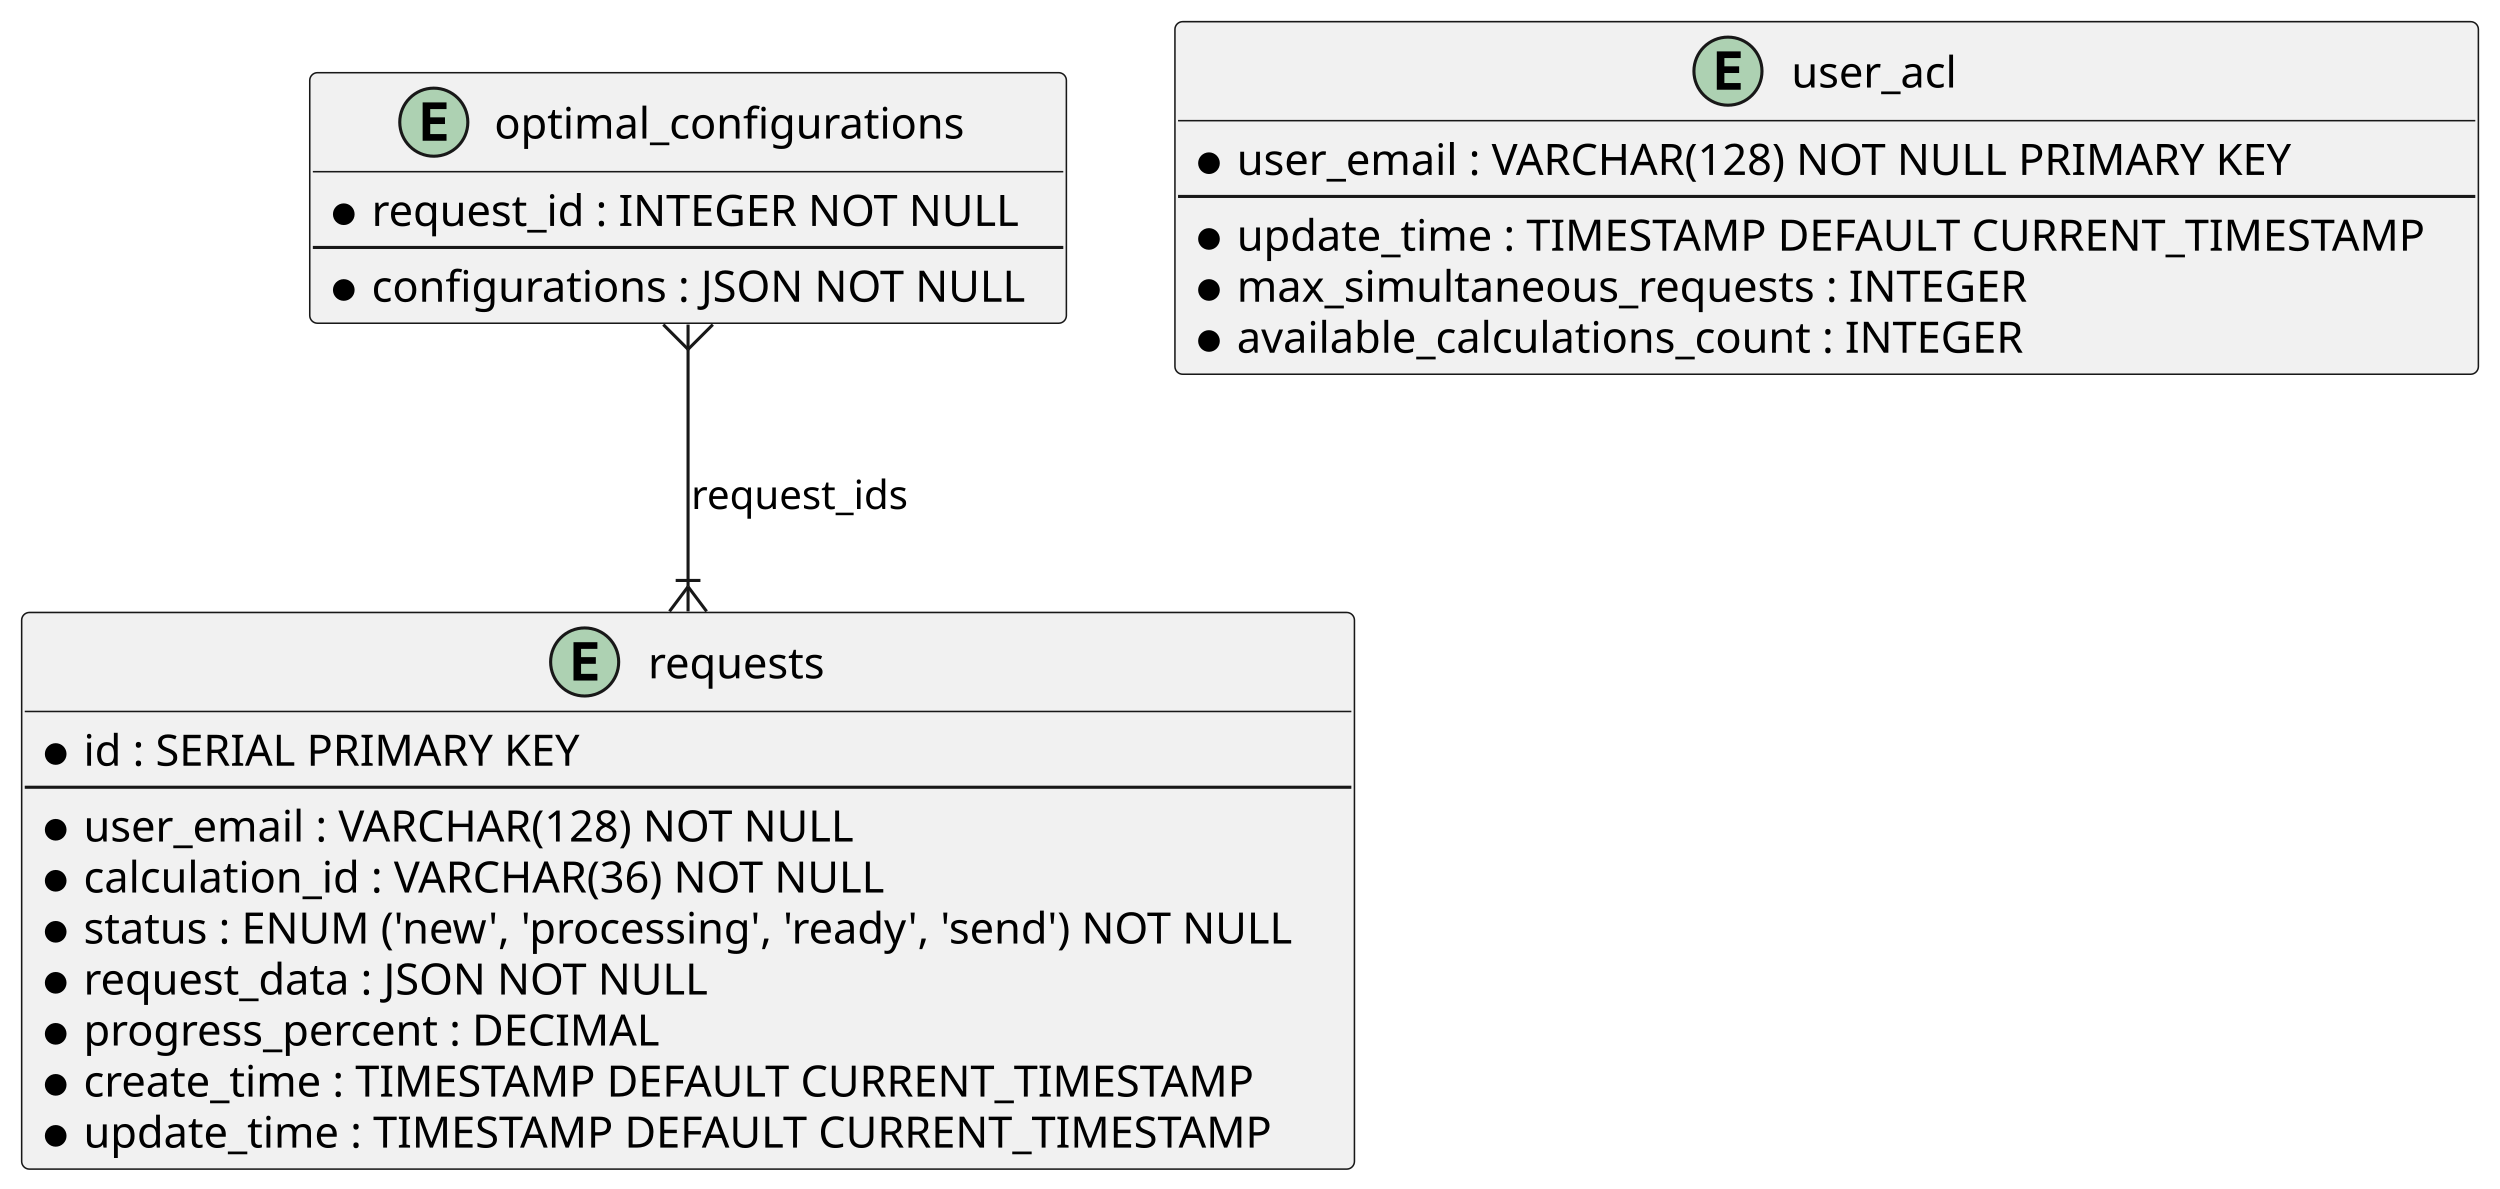
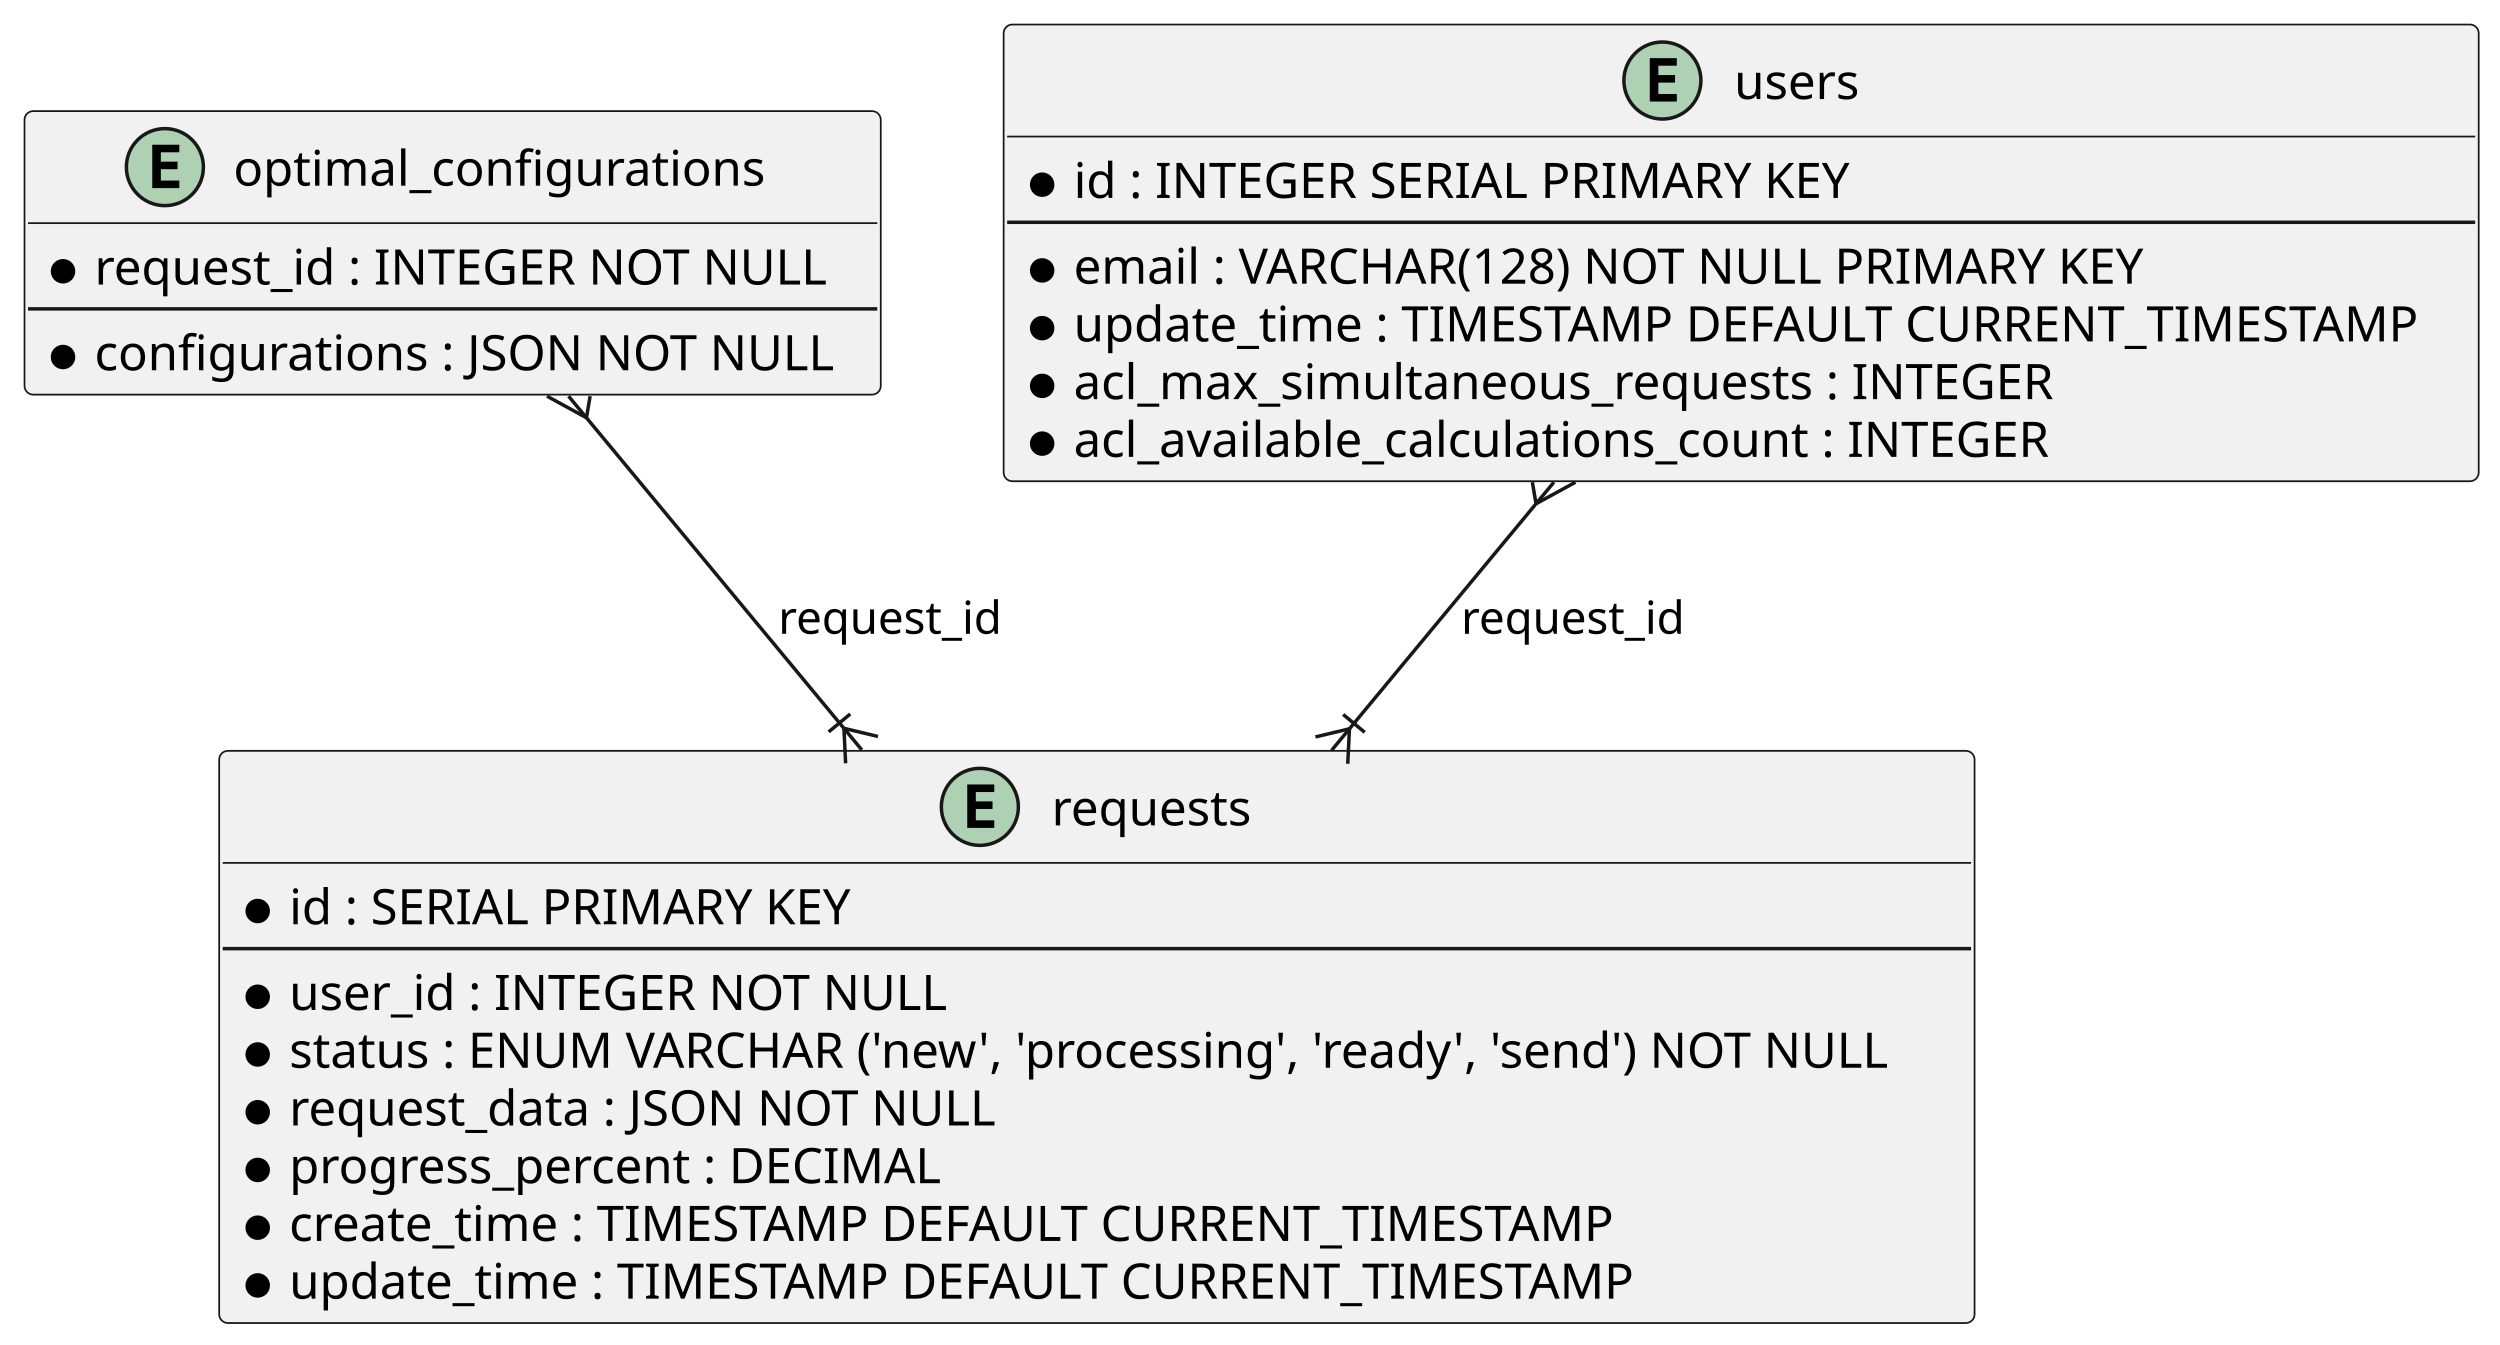
- <svg xmlns="http://www.w3.org/2000/svg" contentStyleType="text/css" height="384px" preserveAspectRatio="none" style="width:808px;height:384px;background:#FFFFFF;" version="1.1" viewBox="0 0 808 384" width="808px" zoomAndPan="magnify">
+ <svg xmlns="http://www.w3.org/2000/svg" contentStyleType="text/css" height="384px" preserveAspectRatio="none" style="width:714px;height:384px;background:#FFFFFF;" version="1.1" viewBox="0 0 714 384" width="714px" zoomAndPan="magnify">
  <defs />
  <g>
    <g id="elem_requests">
-       <rect codeLine="2" fill="#F1F1F1" height="179.906" id="requests" rx="2.5" ry="2.5" style="stroke:#181818;stroke-width:0.5;" width="430.756" x="7" y="197.95" />
-       <ellipse cx="188.959" cy="213.95" fill="#ADD1B2" rx="11" ry="11" style="stroke:#181818;stroke-width:1.0;" />
-       <path d="M193.073,219.95 L185.353,219.95 L185.353,207.557 L193.073,207.557 L193.073,209.715 L187.802,209.715 L187.802,212.388 L192.575,212.388 L192.575,214.546 L187.802,214.546 L187.802,217.792 L193.073,217.792 Z " fill="#000000" />
-       <text fill="#000000" font-family="sans-serif" font-size="14" lengthAdjust="spacing" textLength="58.338" x="209.459" y="219.241">requests</text>
-       <line style="stroke:#181818;stroke-width:0.5;" x1="8" x2="436.756" y1="229.95" y2="229.95" />
-       <ellipse cx="18" cy="243.694" fill="#000000" rx="3" ry="3" style="stroke:#000000;stroke-width:1.0;" />
-       <text fill="#000000" font-family="sans-serif" font-size="14" lengthAdjust="spacing" textLength="165.512" x="27" y="247.485">id : SERIAL PRIMARY KEY</text>
-       <line style="stroke:#181818;stroke-width:1.0;" x1="8" x2="436.756" y1="254.438" y2="254.438" />
-       <ellipse cx="18" cy="268.182" fill="#000000" rx="3" ry="3" style="stroke:#000000;stroke-width:1.0;" />
-       <text fill="#000000" font-family="sans-serif" font-size="14" lengthAdjust="spacing" textLength="262.056" x="27" y="271.973">user_email : VARCHAR(128) NOT NULL</text>
-       <ellipse cx="18" cy="284.671" fill="#000000" rx="3" ry="3" style="stroke:#000000;stroke-width:1.0;" />
-       <text fill="#000000" font-family="sans-serif" font-size="14" lengthAdjust="spacing" textLength="273.171" x="27" y="288.462">calculation_id : VARCHAR(36) NOT NULL</text>
-       <ellipse cx="18" cy="301.159" fill="#000000" rx="3" ry="3" style="stroke:#000000;stroke-width:1.0;" />
-       <text fill="#000000" font-family="sans-serif" font-size="14" lengthAdjust="spacing" textLength="404.756" x="27" y="304.95">status : ENUM ('new', 'processing', 'ready', 'send') NOT NULL</text>
-       <ellipse cx="18" cy="317.647" fill="#000000" rx="3" ry="3" style="stroke:#000000;stroke-width:1.0;" />
-       <text fill="#000000" font-family="sans-serif" font-size="14" lengthAdjust="spacing" textLength="208.018" x="27" y="321.438">request_data : JSON NOT NULL</text>
-       <ellipse cx="18" cy="334.135" fill="#000000" rx="3" ry="3" style="stroke:#000000;stroke-width:1.0;" />
-       <text fill="#000000" font-family="sans-serif" font-size="14" lengthAdjust="spacing" textLength="192.172" x="27" y="337.927">progress_percent : DECIMAL</text>
-       <ellipse cx="18" cy="350.624" fill="#000000" rx="3" ry="3" style="stroke:#000000;stroke-width:1.0;" />
-       <text fill="#000000" font-family="sans-serif" font-size="14" lengthAdjust="spacing" textLength="389.662" x="27" y="354.415">create_time : TIMESTAMP DEFAULT CURRENT_TIMESTAMP</text>
-       <ellipse cx="18" cy="367.112" fill="#000000" rx="3" ry="3" style="stroke:#000000;stroke-width:1.0;" />
-       <text fill="#000000" font-family="sans-serif" font-size="14" lengthAdjust="spacing" textLength="395.274" x="27" y="370.903">update_time : TIMESTAMP DEFAULT CURRENT_TIMESTAMP</text>
+       <rect codeLine="2" fill="#F1F1F1" height="163.418" id="requests" rx="2.5" ry="2.5" style="stroke:#181818;stroke-width:0.5;" width="501.337" x="62.6" y="214.44" />
+       <ellipse cx="279.849" cy="230.44" fill="#ADD1B2" rx="11" ry="11" style="stroke:#181818;stroke-width:1.0;" />
+       <path d="M283.964,236.44 L276.244,236.44 L276.244,224.047 L283.964,224.047 L283.964,226.205 L278.693,226.205 L278.693,228.878 L283.466,228.878 L283.466,231.036 L278.693,231.036 L278.693,234.282 L283.964,234.282 Z " fill="#000000" />
+       <text fill="#000000" font-family="sans-serif" font-size="14" lengthAdjust="spacing" textLength="58.338" x="300.349" y="235.731">requests</text>
+       <line style="stroke:#181818;stroke-width:0.5;" x1="63.6" x2="562.937" y1="246.44" y2="246.44" />
+       <ellipse cx="73.6" cy="260.184" fill="#000000" rx="3" ry="3" style="stroke:#000000;stroke-width:1.0;" />
+       <text fill="#000000" font-family="sans-serif" font-size="14" lengthAdjust="spacing" textLength="165.512" x="82.6" y="263.975">id : SERIAL PRIMARY KEY</text>
+       <line style="stroke:#181818;stroke-width:1.0;" x1="63.6" x2="562.937" y1="270.928" y2="270.928" />
+       <ellipse cx="73.6" cy="284.672" fill="#000000" rx="3" ry="3" style="stroke:#000000;stroke-width:1.0;" />
+       <text fill="#000000" font-family="sans-serif" font-size="14" lengthAdjust="spacing" textLength="193.778" x="82.6" y="288.463">user_id : INTEGER NOT NULL</text>
+       <ellipse cx="73.6" cy="301.161" fill="#000000" rx="3" ry="3" style="stroke:#000000;stroke-width:1.0;" />
+       <text fill="#000000" font-family="sans-serif" font-size="14" lengthAdjust="spacing" textLength="475.337" x="82.6" y="304.952">status : ENUM VARCHAR ('new', 'processing', 'ready', 'send') NOT NULL</text>
+       <ellipse cx="73.6" cy="317.649" fill="#000000" rx="3" ry="3" style="stroke:#000000;stroke-width:1.0;" />
+       <text fill="#000000" font-family="sans-serif" font-size="14" lengthAdjust="spacing" textLength="208.018" x="82.6" y="321.44">request_data : JSON NOT NULL</text>
+       <ellipse cx="73.6" cy="334.137" fill="#000000" rx="3" ry="3" style="stroke:#000000;stroke-width:1.0;" />
+       <text fill="#000000" font-family="sans-serif" font-size="14" lengthAdjust="spacing" textLength="192.172" x="82.6" y="337.928">progress_percent : DECIMAL</text>
+       <ellipse cx="73.6" cy="350.625" fill="#000000" rx="3" ry="3" style="stroke:#000000;stroke-width:1.0;" />
+       <text fill="#000000" font-family="sans-serif" font-size="14" lengthAdjust="spacing" textLength="389.662" x="82.6" y="354.417">create_time : TIMESTAMP DEFAULT CURRENT_TIMESTAMP</text>
+       <ellipse cx="73.6" cy="367.114" fill="#000000" rx="3" ry="3" style="stroke:#000000;stroke-width:1.0;" />
+       <text fill="#000000" font-family="sans-serif" font-size="14" lengthAdjust="spacing" textLength="395.274" x="82.6" y="370.905">update_time : TIMESTAMP DEFAULT CURRENT_TIMESTAMP</text>
    </g>
    <g id="elem_optimal_configurations">
-       <rect codeLine="14" fill="#F1F1F1" height="80.977" id="optimal_configurations" rx="2.5" ry="2.5" style="stroke:#181818;stroke-width:0.5;" width="244.545" x="100.11" y="23.49" />
-       <ellipse cx="140.203" cy="39.49" fill="#ADD1B2" rx="11" ry="11" style="stroke:#181818;stroke-width:1.0;" />
-       <path d="M144.317,45.49 L136.598,45.49 L136.598,33.097 L144.317,33.097 L144.317,35.255 L139.047,35.255 L139.047,37.928 L143.819,37.928 L143.819,40.086 L139.047,40.086 L139.047,43.332 L144.317,43.332 Z " fill="#000000" />
-       <text fill="#000000" font-family="sans-serif" font-size="14" lengthAdjust="spacing" textLength="156.782" x="159.78" y="44.781">optimal_configurations</text>
-       <line style="stroke:#181818;stroke-width:0.5;" x1="101.11" x2="343.655" y1="55.49" y2="55.49" />
-       <ellipse cx="111.11" cy="69.234" fill="#000000" rx="3" ry="3" style="stroke:#000000;stroke-width:1.0;" />
-       <text fill="#000000" font-family="sans-serif" font-size="14" lengthAdjust="spacing" textLength="215.626" x="120.11" y="73.025">request_id : INTEGER NOT NULL</text>
-       <line style="stroke:#181818;stroke-width:1.0;" x1="101.11" x2="343.655" y1="79.978" y2="79.978" />
-       <ellipse cx="111.11" cy="93.722" fill="#000000" rx="3" ry="3" style="stroke:#000000;stroke-width:1.0;" />
-       <text fill="#000000" font-family="sans-serif" font-size="14" lengthAdjust="spacing" textLength="218.545" x="120.11" y="97.513">configurations : JSON NOT NULL</text>
+       <rect codeLine="13" fill="#F1F1F1" height="80.977" id="optimal_configurations" rx="2.5" ry="2.5" style="stroke:#181818;stroke-width:0.5;" width="244.545" x="7" y="31.73" />
+       <ellipse cx="47.093" cy="47.73" fill="#ADD1B2" rx="11" ry="11" style="stroke:#181818;stroke-width:1.0;" />
+       <path d="M51.208,53.73 L43.488,53.73 L43.488,41.337 L51.208,41.337 L51.208,43.495 L45.937,43.495 L45.937,46.168 L50.709,46.168 L50.709,48.326 L45.937,48.326 L45.937,51.572 L51.208,51.572 Z " fill="#000000" />
+       <text fill="#000000" font-family="sans-serif" font-size="14" lengthAdjust="spacing" textLength="156.782" x="66.669" y="53.021">optimal_configurations</text>
+       <line style="stroke:#181818;stroke-width:0.5;" x1="8" x2="250.545" y1="63.73" y2="63.73" />
+       <ellipse cx="18" cy="77.474" fill="#000000" rx="3" ry="3" style="stroke:#000000;stroke-width:1.0;" />
+       <text fill="#000000" font-family="sans-serif" font-size="14" lengthAdjust="spacing" textLength="215.626" x="27" y="81.265">request_id : INTEGER NOT NULL</text>
+       <line style="stroke:#181818;stroke-width:1.0;" x1="8" x2="250.545" y1="88.218" y2="88.218" />
+       <ellipse cx="18" cy="101.962" fill="#000000" rx="3" ry="3" style="stroke:#000000;stroke-width:1.0;" />
+       <text fill="#000000" font-family="sans-serif" font-size="14" lengthAdjust="spacing" textLength="218.545" x="27" y="105.753">configurations : JSON NOT NULL</text>
    </g>
-     <g id="elem_user_acl">
-       <rect codeLine="21" fill="#F1F1F1" height="113.953" id="user_acl" rx="2.5" ry="2.5" style="stroke:#181818;stroke-width:0.5;" width="421.274" x="379.74" y="7" />
-       <ellipse cx="558.476" cy="23" fill="#ADD1B2" rx="11" ry="11" style="stroke:#181818;stroke-width:1.0;" />
-       <path d="M562.59,29 L554.87,29 L554.87,16.607 L562.59,16.607 L562.59,18.765 L557.319,18.765 L557.319,21.438 L562.092,21.438 L562.092,23.596 L557.319,23.596 L557.319,26.842 L562.59,26.842 Z " fill="#000000" />
-       <text fill="#000000" font-family="sans-serif" font-size="14" lengthAdjust="spacing" textLength="55.303" x="578.976" y="28.291">user_acl</text>
-       <line style="stroke:#181818;stroke-width:0.5;" x1="380.74" x2="800.014" y1="39" y2="39" />
-       <ellipse cx="390.74" cy="52.744" fill="#000000" rx="3" ry="3" style="stroke:#000000;stroke-width:1.0;" />
-       <text fill="#000000" font-family="sans-serif" font-size="14" lengthAdjust="spacing" textLength="356.282" x="399.74" y="56.535">user_email : VARCHAR(128) NOT NULL PRIMARY KEY</text>
-       <line style="stroke:#181818;stroke-width:1.0;" x1="380.74" x2="800.014" y1="63.488" y2="63.488" />
-       <ellipse cx="390.74" cy="77.232" fill="#000000" rx="3" ry="3" style="stroke:#000000;stroke-width:1.0;" />
-       <text fill="#000000" font-family="sans-serif" font-size="14" lengthAdjust="spacing" textLength="395.274" x="399.74" y="81.023">update_time : TIMESTAMP DEFAULT CURRENT_TIMESTAMP</text>
-       <ellipse cx="390.74" cy="93.721" fill="#000000" rx="3" ry="3" style="stroke:#000000;stroke-width:1.0;" />
-       <text fill="#000000" font-family="sans-serif" font-size="14" lengthAdjust="spacing" textLength="263.259" x="399.74" y="97.512">max_simultaneous_requests : INTEGER</text>
-       <ellipse cx="390.74" cy="110.209" fill="#000000" rx="3" ry="3" style="stroke:#000000;stroke-width:1.0;" />
-       <text fill="#000000" font-family="sans-serif" font-size="14" lengthAdjust="spacing" textLength="262.534" x="399.74" y="114">available_calculations_count : INTEGER</text>
+     <g id="elem_users">
+       <rect codeLine="20" fill="#F1F1F1" height="130.441" id="users" rx="2.5" ry="2.5" style="stroke:#181818;stroke-width:0.5;" width="421.274" x="286.64" y="7" />
+       <ellipse cx="474.782" cy="23" fill="#ADD1B2" rx="11" ry="11" style="stroke:#181818;stroke-width:1.0;" />
+       <path d="M478.896,29 L471.177,29 L471.177,16.607 L478.896,16.607 L478.896,18.765 L473.625,18.765 L473.625,21.438 L478.398,21.438 L478.398,23.596 L473.625,23.596 L473.625,26.842 L478.896,26.842 Z " fill="#000000" />
+       <text fill="#000000" font-family="sans-serif" font-size="14" lengthAdjust="spacing" textLength="36.49" x="495.282" y="28.291">users</text>
+       <line style="stroke:#181818;stroke-width:0.5;" x1="287.64" x2="706.914" y1="39" y2="39" />
+       <ellipse cx="297.64" cy="52.744" fill="#000000" rx="3" ry="3" style="stroke:#000000;stroke-width:1.0;" />
+       <text fill="#000000" font-family="sans-serif" font-size="14" lengthAdjust="spacing" textLength="227.315" x="306.64" y="56.535">id : INTEGER SERIAL PRIMARY KEY</text>
+       <line style="stroke:#181818;stroke-width:1.0;" x1="287.64" x2="706.914" y1="63.488" y2="63.488" />
+       <ellipse cx="297.64" cy="77.232" fill="#000000" rx="3" ry="3" style="stroke:#000000;stroke-width:1.0;" />
+       <text fill="#000000" font-family="sans-serif" font-size="14" lengthAdjust="spacing" textLength="319.929" x="306.64" y="81.023">email : VARCHAR(128) NOT NULL PRIMARY KEY</text>
+       <ellipse cx="297.64" cy="93.721" fill="#000000" rx="3" ry="3" style="stroke:#000000;stroke-width:1.0;" />
+       <text fill="#000000" font-family="sans-serif" font-size="14" lengthAdjust="spacing" textLength="395.274" x="306.64" y="97.512">update_time : TIMESTAMP DEFAULT CURRENT_TIMESTAMP</text>
+       <ellipse cx="297.64" cy="110.209" fill="#000000" rx="3" ry="3" style="stroke:#000000;stroke-width:1.0;" />
+       <text fill="#000000" font-family="sans-serif" font-size="14" lengthAdjust="spacing" textLength="289.208" x="306.64" y="114">acl_max_simultaneous_requests : INTEGER</text>
+       <ellipse cx="297.64" cy="126.697" fill="#000000" rx="3" ry="3" style="stroke:#000000;stroke-width:1.0;" />
+       <text fill="#000000" font-family="sans-serif" font-size="14" lengthAdjust="spacing" textLength="288.483" x="306.64" y="130.488">acl_available_calculations_count : INTEGER</text>
    </g>
    <g id="link_optimal_configurations_requests">
-       <path codeLine="19" d="M222.38,112.91 C222.38,138.74 222.38,157.44 222.38,189.6 " fill="none" id="optimal_configurations-requests" style="stroke:#181818;stroke-width:1.0;" />
-       <line style="stroke:#181818;stroke-width:1.0;" x1="222.38" x2="214.38" y1="112.91" y2="104.91" />
-       <line style="stroke:#181818;stroke-width:1.0;" x1="222.38" x2="230.38" y1="112.91" y2="104.91" />
-       <line style="stroke:#181818;stroke-width:1.0;" x1="222.38" x2="222.38" y1="112.91" y2="104.91" />
-       <line style="stroke:#181818;stroke-width:1.0;" x1="222.38" x2="228.38" y1="189.6" y2="197.6" />
-       <line style="stroke:#181818;stroke-width:1.0;" x1="222.38" x2="216.38" y1="189.6" y2="197.6" />
-       <line style="stroke:#181818;stroke-width:1.0;" x1="222.38" x2="222.38" y1="189.6" y2="197.6" />
-       <line style="stroke:#181818;stroke-width:1.0;" x1="226.38" x2="218.38" y1="187.6" y2="187.6" />
-       <text fill="#000000" font-family="sans-serif" font-size="13" lengthAdjust="spacing" textLength="72.611" x="223.38" y="164.518">request_ids</text>
+       <path codeLine="18" d="M167.486,119.309 C190.766,147.389 212.514,173.621 241.024,208.011 " fill="none" id="optimal_configurations-requests" style="stroke:#181818;stroke-width:1.0;" />
+       <line style="stroke:#181818;stroke-width:1.0;" x1="167.486" x2="156.221" y1="119.309" y2="113.15" />
+       <line style="stroke:#181818;stroke-width:1.0;" x1="167.486" x2="168.539" y1="119.309" y2="113.15" />
+       <line style="stroke:#181818;stroke-width:1.0;" x1="167.486" x2="162.38" y1="119.309" y2="113.15" />
+       <line style="stroke:#181818;stroke-width:1.0;" x1="241.024" x2="250.749" y1="208.011" y2="210.341" />
+       <line style="stroke:#181818;stroke-width:1.0;" x1="241.024" x2="241.511" y1="208.011" y2="217.999" />
+       <line style="stroke:#181818;stroke-width:1.0;" x1="241.024" x2="246.13" y1="208.011" y2="214.17" />
+       <line style="stroke:#181818;stroke-width:1.0;" x1="242.827" x2="236.668" y1="203.919" y2="209.024" />
+       <text fill="#000000" font-family="sans-serif" font-size="13" lengthAdjust="spacing" textLength="65.984" x="222.27" y="181.008">request_id</text>
+     </g>
+     <g id="link_users_requests">
+       <path codeLine="28" d="M438.694,143.869 C418.854,167.799 406.307,182.942 385.407,208.142 " fill="none" id="users-requests" style="stroke:#181818;stroke-width:1.0;" />
+       <line style="stroke:#181818;stroke-width:1.0;" x1="438.694" x2="437.641" y1="143.869" y2="137.71" />
+       <line style="stroke:#181818;stroke-width:1.0;" x1="438.694" x2="449.959" y1="143.869" y2="137.71" />
+       <line style="stroke:#181818;stroke-width:1.0;" x1="438.694" x2="443.8" y1="143.869" y2="137.71" />
+       <line style="stroke:#181818;stroke-width:1.0;" x1="385.407" x2="384.918" y1="208.142" y2="218.13" />
+       <line style="stroke:#181818;stroke-width:1.0;" x1="385.407" x2="375.682" y1="208.142" y2="210.47" />
+       <line style="stroke:#181818;stroke-width:1.0;" x1="385.407" x2="380.3" y1="208.142" y2="214.3" />
+       <line style="stroke:#181818;stroke-width:1.0;" x1="389.763" x2="383.605" y1="209.156" y2="204.049" />
+       <text fill="#000000" font-family="sans-serif" font-size="13" lengthAdjust="spacing" textLength="65.984" x="417.29" y="181.008">request_id</text>
    </g>
  </g>
</svg>
